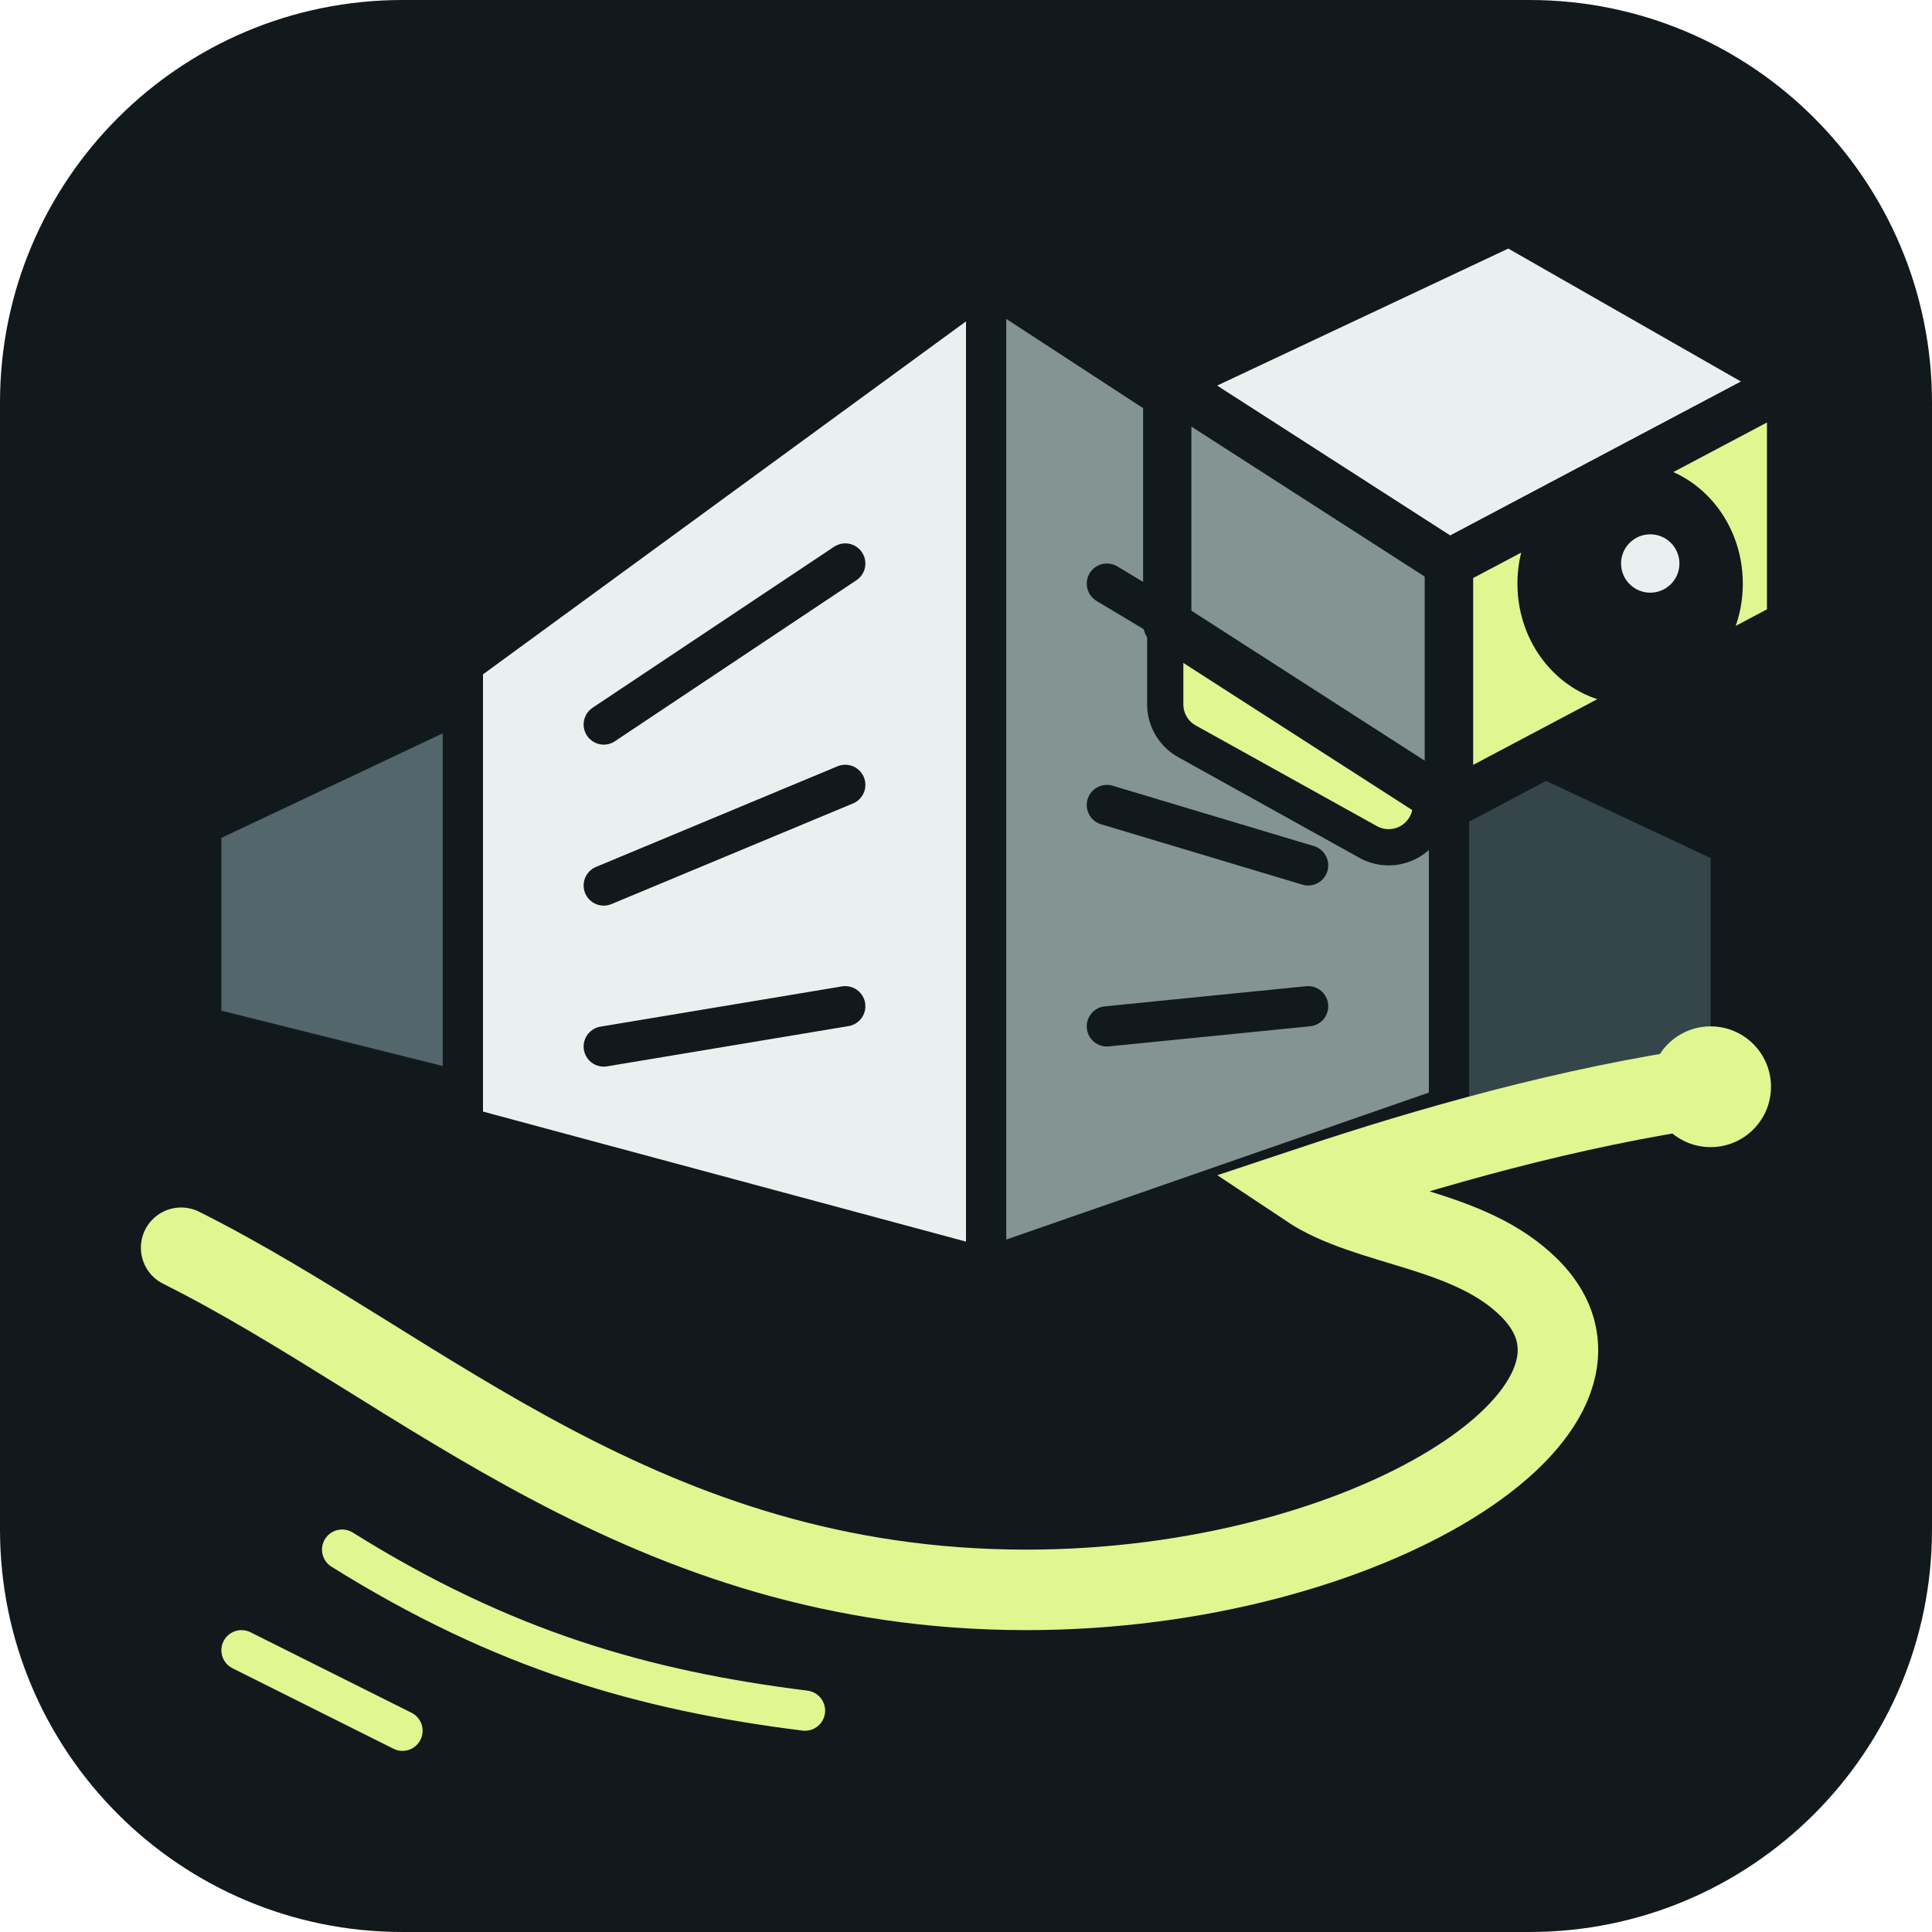
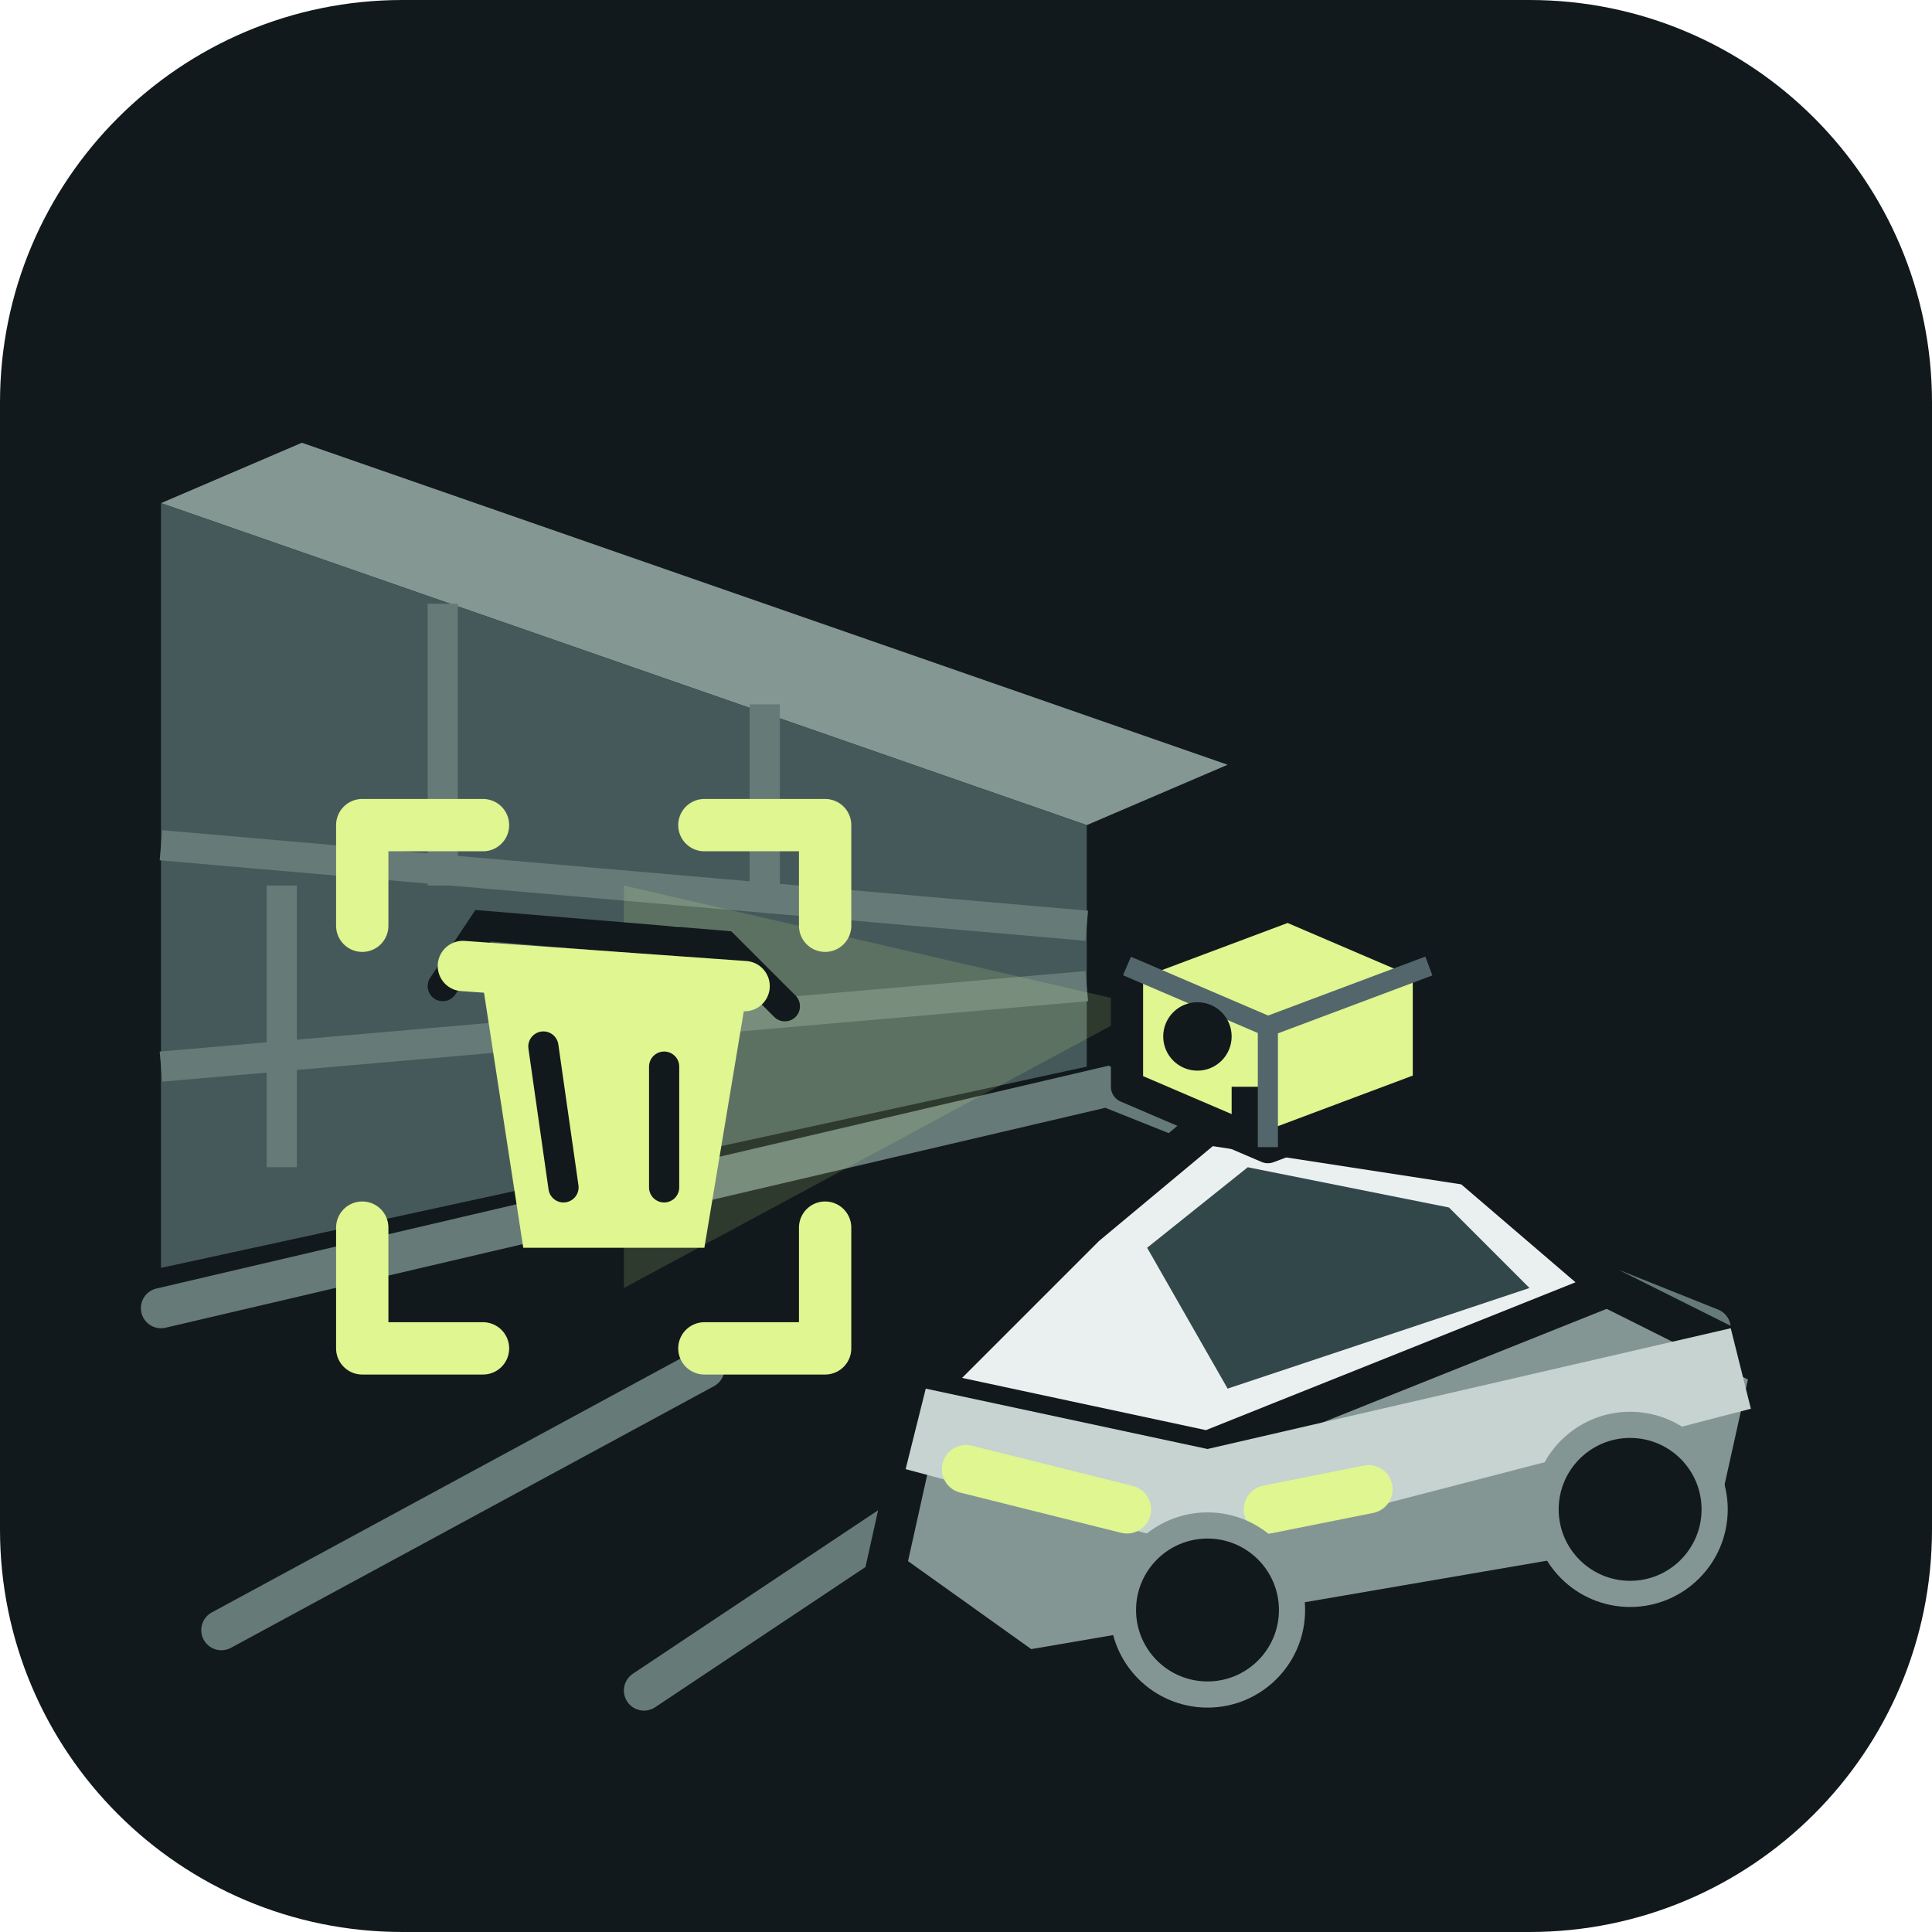
<svg xmlns="http://www.w3.org/2000/svg" viewBox="0 0 96 96" role="img" aria-labelledby="title">
  <rect width="96" height="96" rx="20" fill="#11191C" />
-   <g stroke="#11191C" stroke-width="2" stroke-linejoin="round">
-     <path d="M10 41 46 24v36L10 51Z" fill="#53666B" />
-     <path d="M54 27 86 42v11L54 61Z" fill="#34464A" />
-     <path d="M23 33 49 14v49L23 56Z" fill="#EAF0F0" />
-     <path d="M49 14 72 29v26L49 63Z" fill="#839493" />
-   </g>
-   <g fill="none" stroke="#11191C" stroke-width="2" stroke-linecap="round">
-     <path fill="none" stroke="#11191C" stroke-width="2" d="m30 36 12-8m-12 16 12-5m-12 13 12-2m13-21 10 6m-10 5 10 3m-10 8 10-1" />
-   </g>
-   <g fill="none" stroke="#DFF691" stroke-linecap="round">
-     <path fill="none" stroke="#DFF691" d="M9 62c12 6 23 17 42 17 17 0 31-9 25-15-3-3-8-3-11-5 6-2 13-4 20-5" stroke-width="4" />
-     <path fill="none" stroke="#DFF691" d="M17 77c8 5 15 7 23 8m-28-3 8 4" stroke-width="2" />
-   </g>
-   <g stroke="#11191C" stroke-width="2.4" stroke-linejoin="round">
-     <path d="M60 26v9l9 5" fill="none" stroke="#11191C" stroke-width="6" stroke-linecap="round" />
-     <path d="M60 26v9l9 5" fill="none" stroke="#DFF691" stroke-linecap="round" />
-     <path d="m58 19 17-8 14 8-17 9Z" fill="#EAF0F0" />
-     <path d="m58 19 14 9v12l-14-9Z" fill="#839493" />
-     <path d="m72 28 17-9v12l-17 9Z" fill="#DFF691" />
-     <ellipse cx="81" cy="29" rx="4.4" ry="4.8" fill="#11191C" />
-     <circle cx="82" cy="28" r="1.45" fill="#EAF0F0" stroke="none" />
-   </g>
-   <circle cx="85" cy="54" r="3" fill="#DFF691" />
+   <path d="M8 25 15 22 61 38 54 41Z" fill="#859793" />
+   <path d="M8 25 54 41v12L8 63Z" fill="#46595A" />
+   <path d="m8 42 46 4M8 53l46-4M22 30v14m16-9v10M14 44v14m19-12v8" fill="none" stroke="#667A77" stroke-width="1.5" />
+   <path d="M8 65 55 54l30 12M11 81l24-13m-3 16 15-10" fill="none" stroke="#667A77" stroke-width="2" stroke-linecap="round" />
+   <path d="m57 50-26-6v20Z" fill="#DFF691" opacity=".15" />
+   <path d="m24 49 13 1-2 12H26Z" fill="#DFF691" />
+   <path d="m22 49 2-3 12 1 3 3m-12 2 1 7m5-6v6" fill="none" stroke="#11191C" stroke-width="1.5" stroke-linecap="round" />
+   <path d="m23 48 14 1" stroke="#DFF691" stroke-width="2.5" stroke-linecap="round" />
+   <path d="M18 46v-5h6m11 0h6v5m0 15v6h-6m-11 0h-6v-6" fill="none" stroke="#DFF691" stroke-width="2.6" stroke-linecap="round" stroke-linejoin="round" />
+   <path d="M46 69 54 61 60 56l13 2 7 6 8 4-2 9-35 6-7-5Z" fill="#849693" stroke="#11191C" stroke-width="2" stroke-linejoin="round" />
+   <path d="m46 69 8-8 6-5 13 2 7 6-20 8Z" fill="#EAF0F0" stroke="#11191C" stroke-width="1.8" stroke-linejoin="round" />
+   <path d="m57 62 5-4 10 2 4 4-15 5Z" fill="#324749" />
+   <path d="m46 69 14 3 26-6 1 4-27 7-15-4Z" fill="#C6D3D0" />
+   <path d="m48 73 8 2m7 0 5-1" fill="none" stroke="#DFF691" stroke-width="2.4" stroke-linecap="round" />
+   <circle cx="60" cy="80" r="4.2" fill="#11191C" stroke="#849693" stroke-width="1.3" />
+   <circle cx="81" cy="75" r="4.2" fill="#11191C" stroke="#849693" stroke-width="1.3" />
+   <path d="M62 57v-3m-6-6 8-3 7 3v6l-8 3-7-3Z" fill="#DFF691" stroke="#11191C" stroke-width="1.6" stroke-linejoin="round" />
+   <path d="m56 48 7 3 8-3m-8 3v6" fill="none" stroke="#53666B" stroke-width="1" />
+   <circle cx="59.5" cy="51.5" r="1.7" fill="#11191C" />
</svg>
